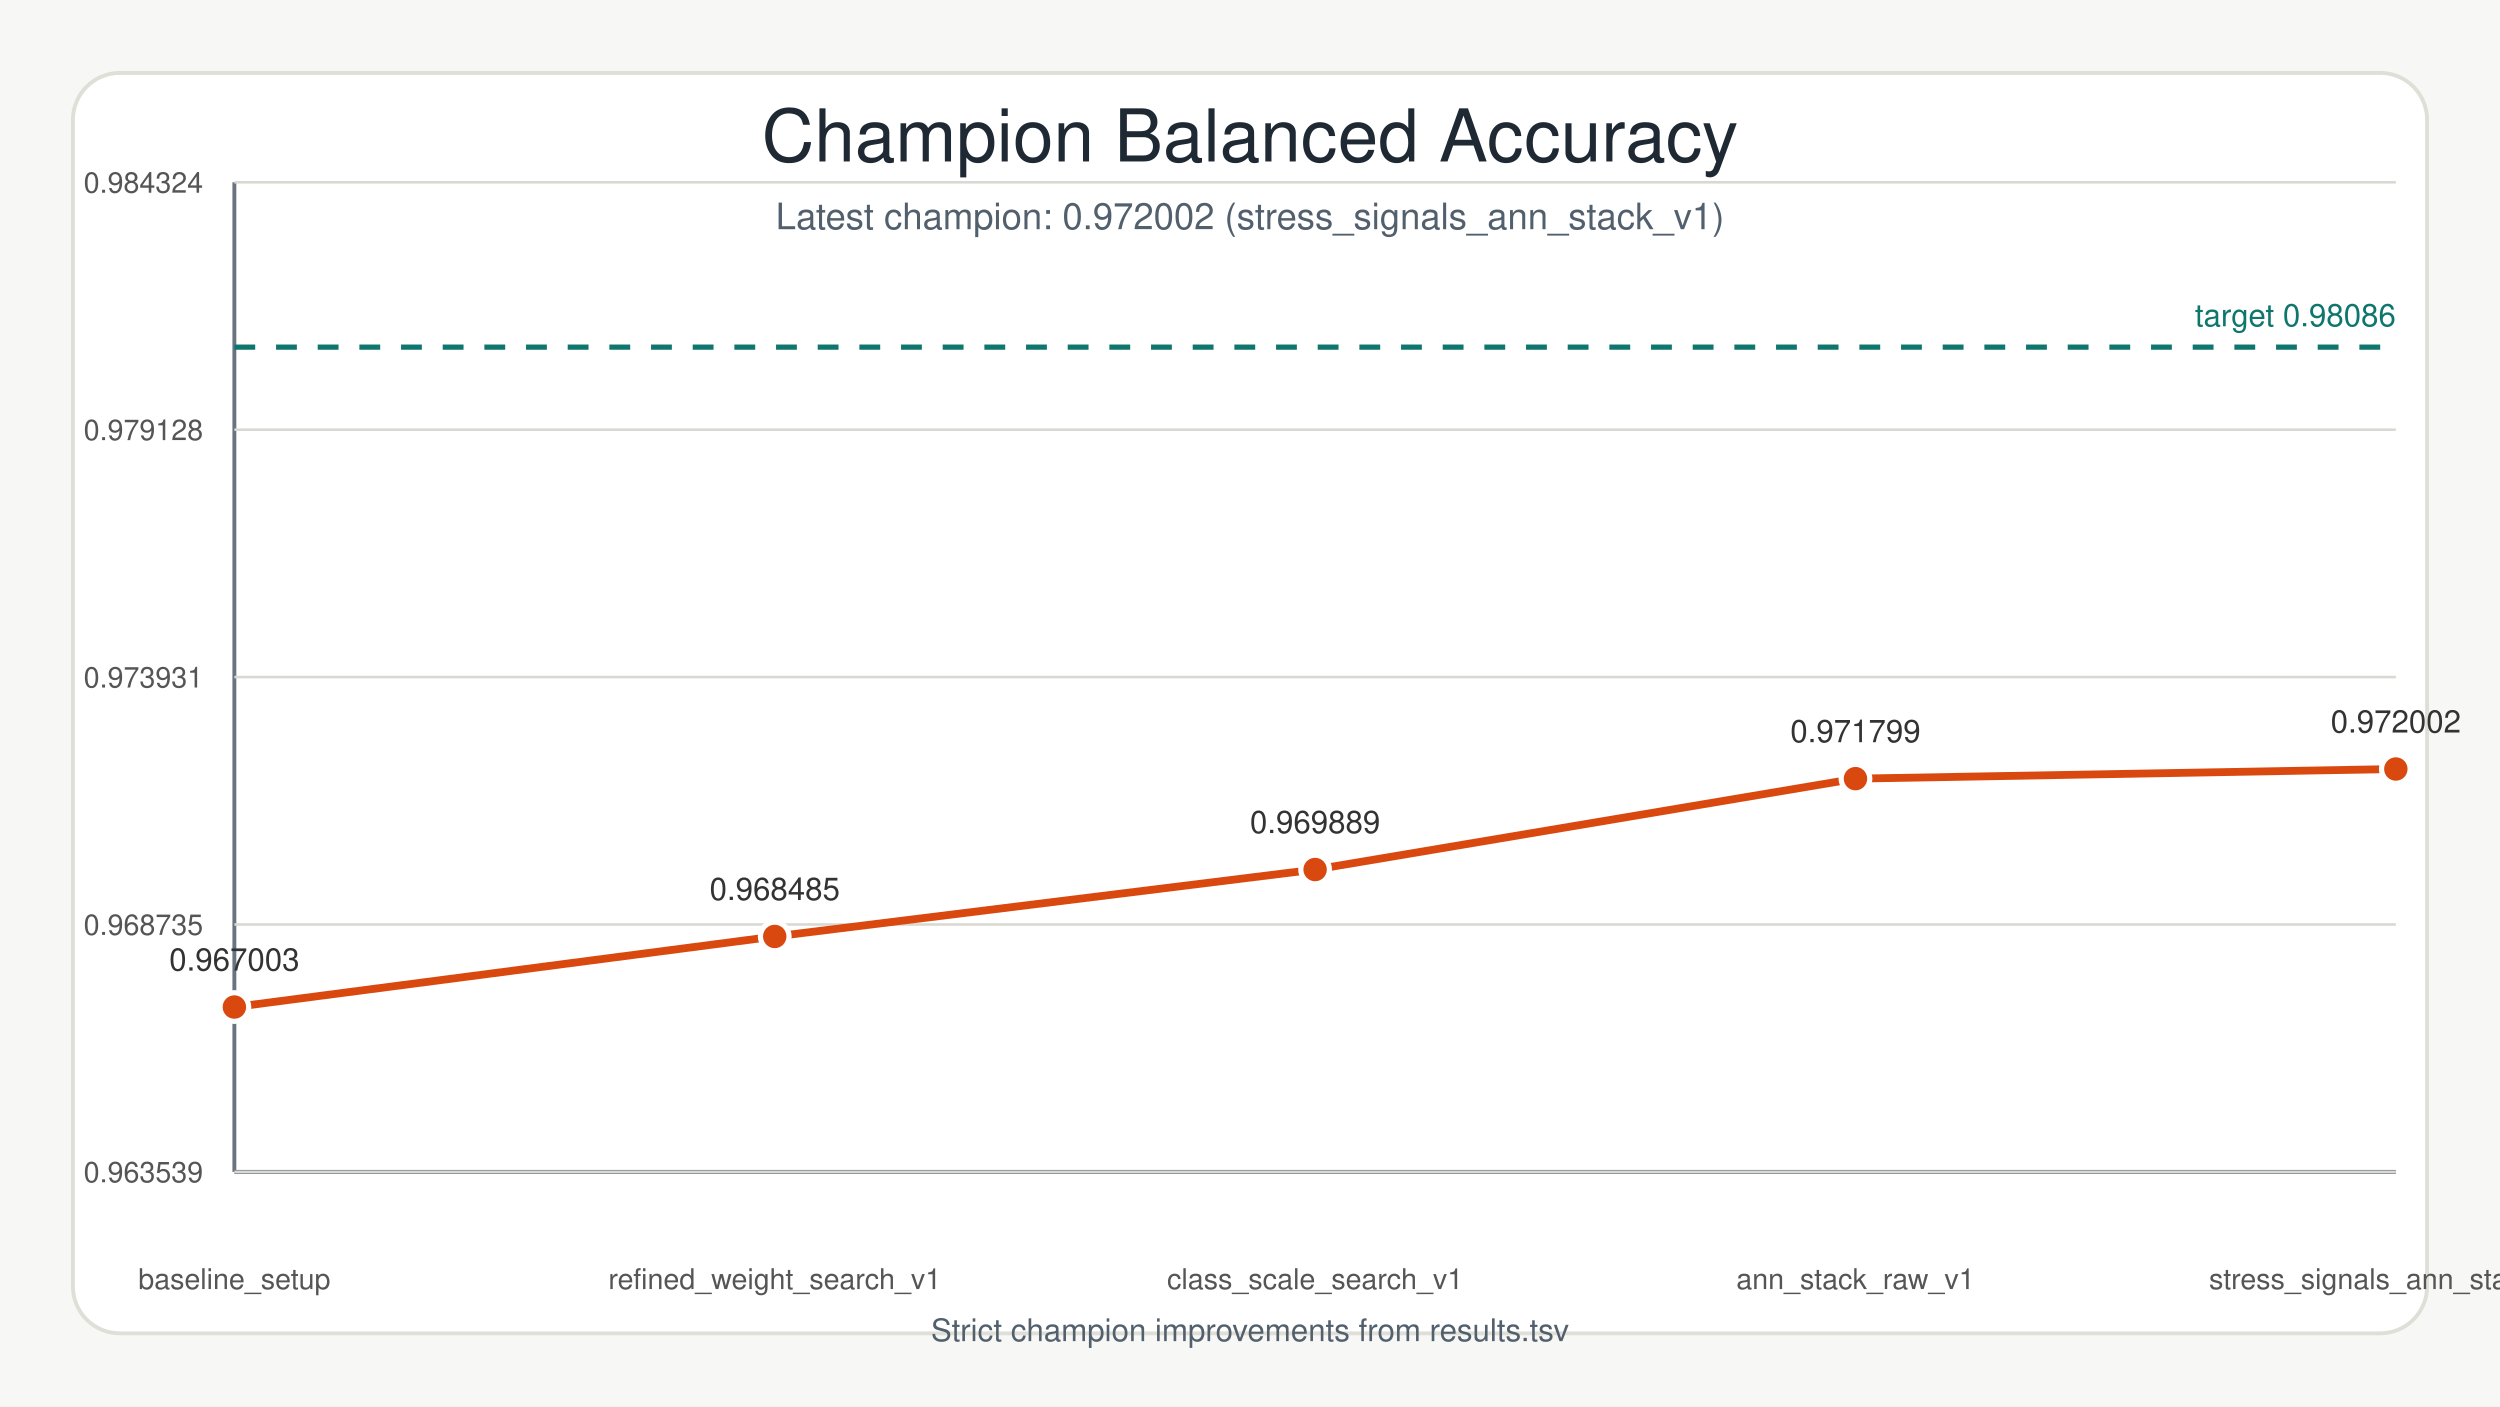
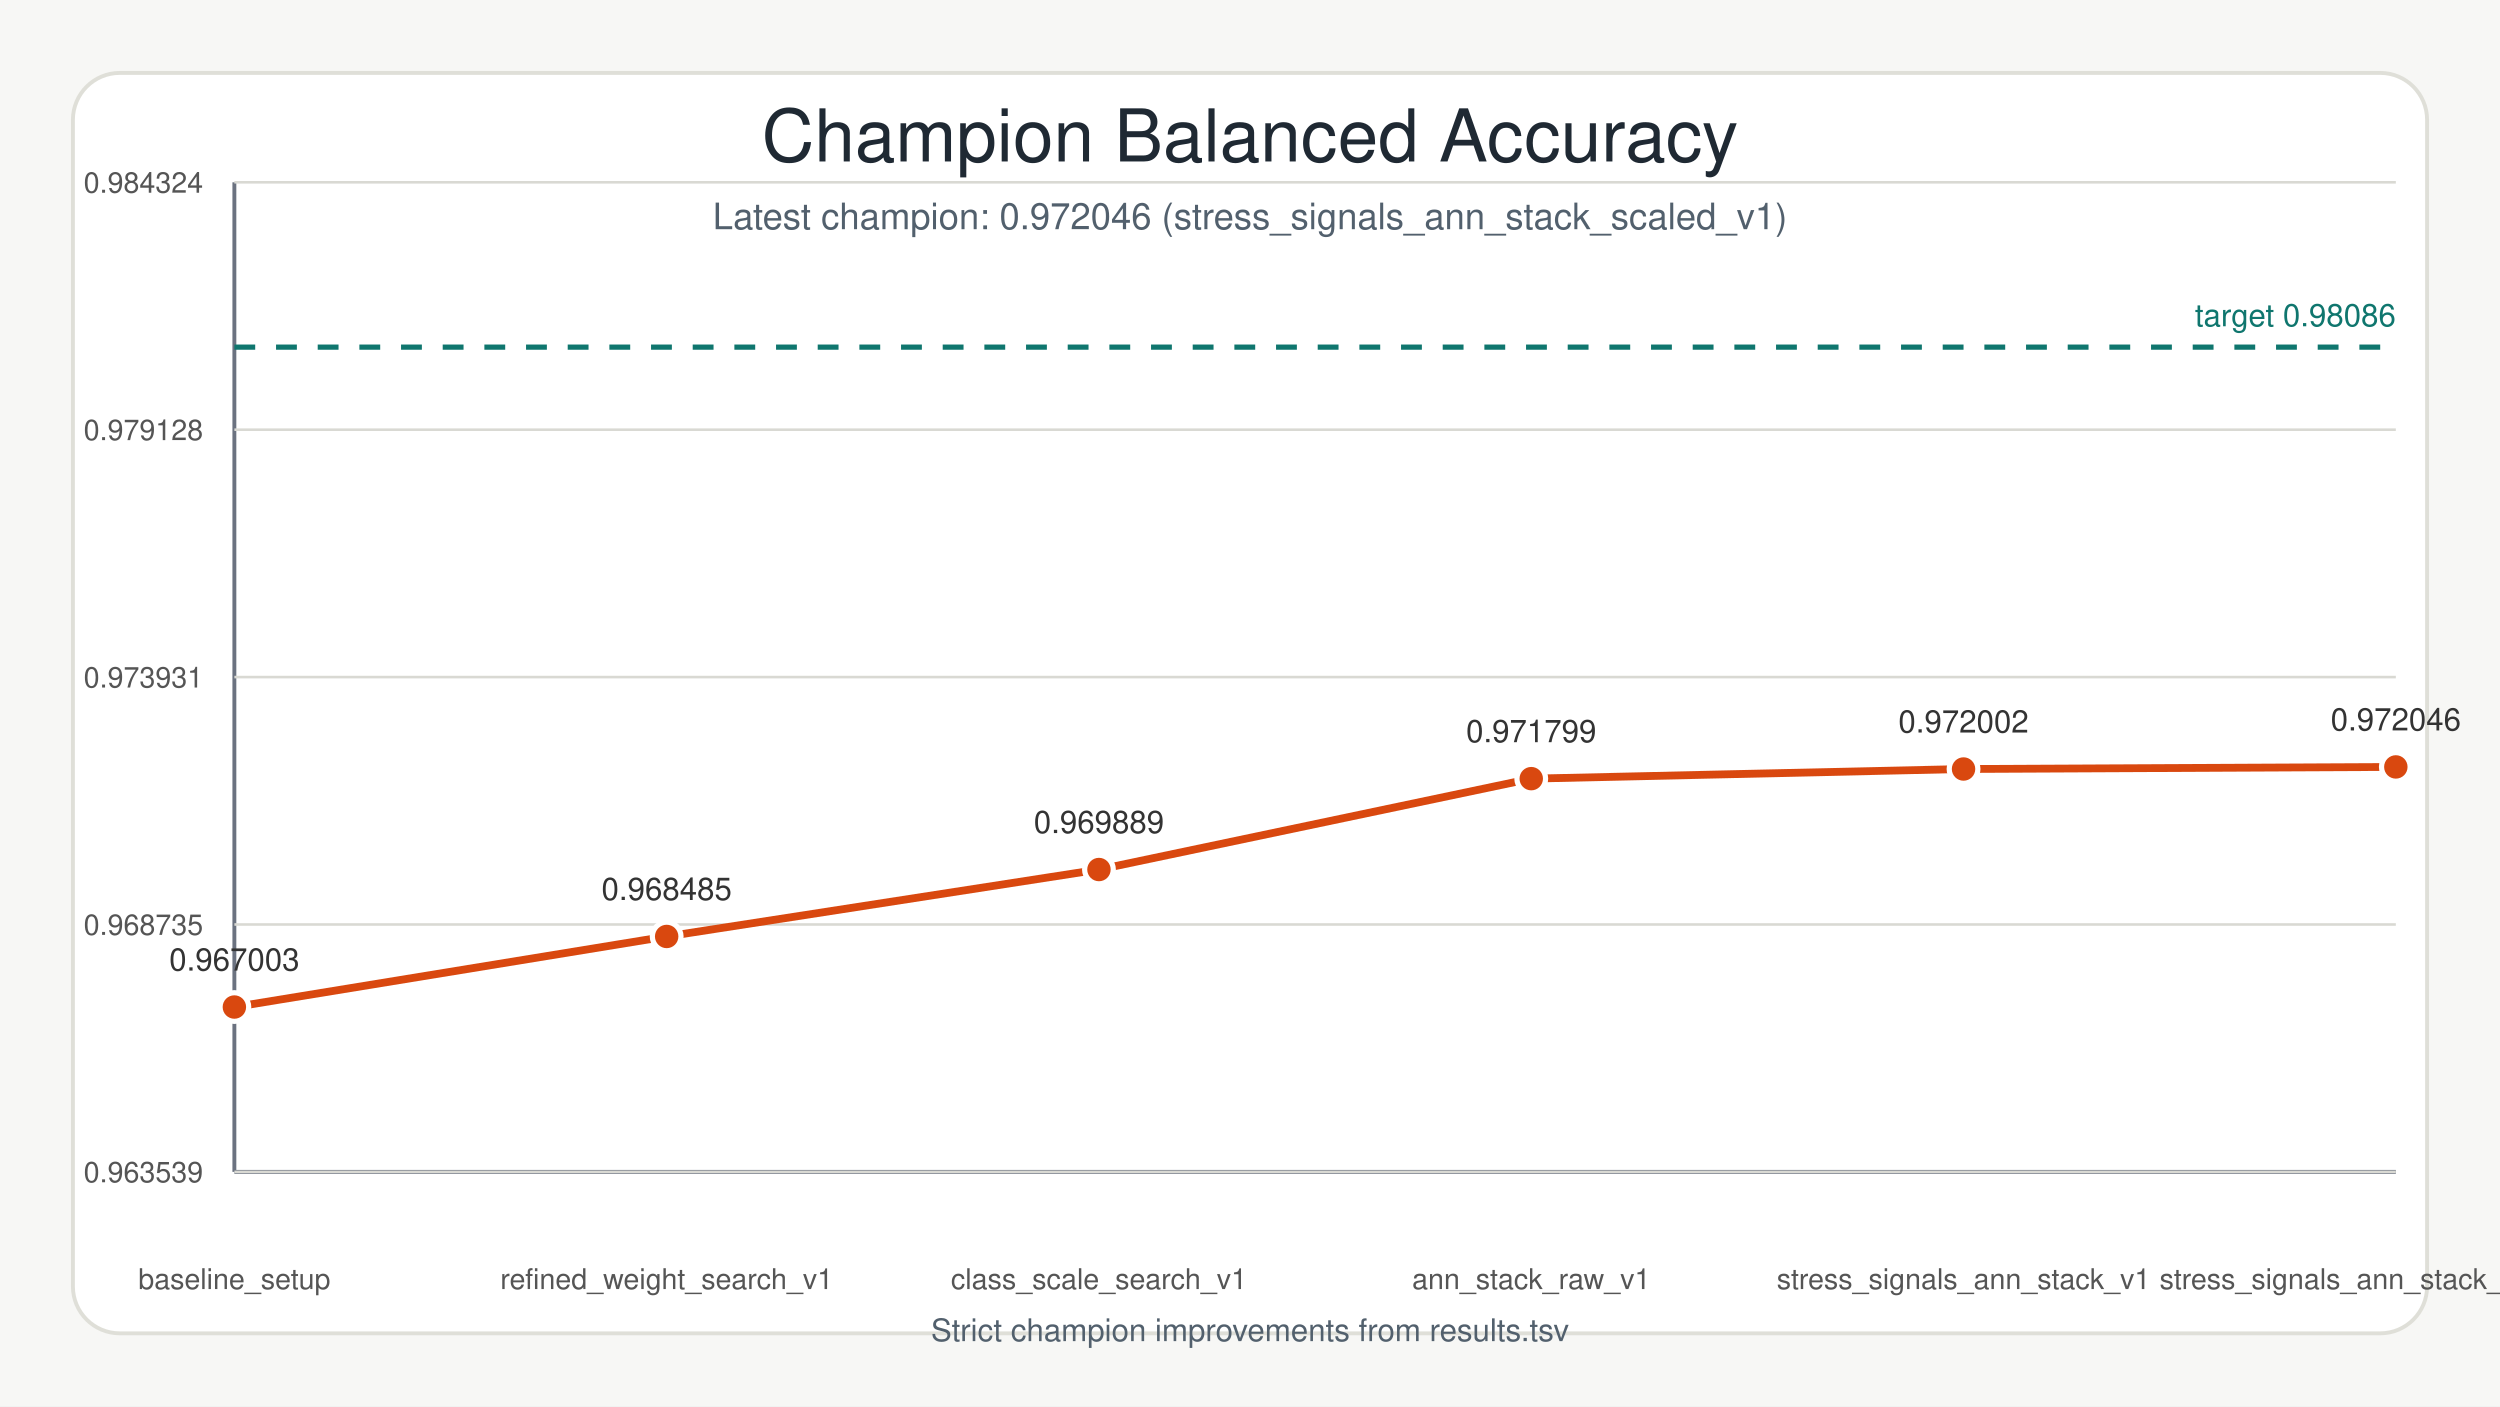
<svg xmlns="http://www.w3.org/2000/svg" width="960" height="540" viewBox="0 0 960 540">
  <rect width="100%" height="100%" fill="#f7f7f5" />
  <rect x="28" y="28" width="904" height="484" rx="18" fill="#ffffff" stroke="#dfdfd8" stroke-width="1.5" />
  <text x="50%" y="62" text-anchor="middle" font-family="Helvetica, Arial, sans-serif" font-size="28" fill="#1f2933">Champion Balanced Accuracy</text>
-   <text x="50%" y="88" text-anchor="middle" font-family="Helvetica, Arial, sans-serif" font-size="14" fill="#52606d">Latest champion: 0.972002 (stress_signals_ann_stack_v1)</text>
+   <text x="50%" y="88" text-anchor="middle" font-family="Helvetica, Arial, sans-serif" font-size="14" fill="#52606d">Latest champion: 0.972046 (stress_signals_ann_stack_scaled_v1)</text>
  <line x1="90" y1="70" x2="90" y2="450" stroke="#6b7280" stroke-width="1.5" />
  <line x1="90" y1="450" x2="920" y2="450" stroke="#6b7280" stroke-width="1.5" />
  <line x1="90" y1="450.0" x2="920" y2="450.0" stroke="#d9d9d3" stroke-width="1" />
  <line x1="90" y1="355.0" x2="920" y2="355.0" stroke="#d9d9d3" stroke-width="1" />
  <line x1="90" y1="260.0" x2="920" y2="260.0" stroke="#d9d9d3" stroke-width="1" />
  <line x1="90" y1="165.0" x2="920" y2="165.0" stroke="#d9d9d3" stroke-width="1" />
  <line x1="90" y1="70.0" x2="920" y2="70.0" stroke="#d9d9d3" stroke-width="1" />
  <text x="78" y="454.0" text-anchor="end" font-family="Helvetica, Arial, sans-serif" font-size="11" fill="#555">0.963539</text>
  <text x="78" y="359.0" text-anchor="end" font-family="Helvetica, Arial, sans-serif" font-size="11" fill="#555">0.968735</text>
  <text x="78" y="264.0" text-anchor="end" font-family="Helvetica, Arial, sans-serif" font-size="11" fill="#555">0.973931</text>
  <text x="78" y="169.0" text-anchor="end" font-family="Helvetica, Arial, sans-serif" font-size="11" fill="#555">0.979128</text>
  <text x="78" y="74.0" text-anchor="end" font-family="Helvetica, Arial, sans-serif" font-size="11" fill="#555">0.984324</text>
  <line x1="90" y1="133.3" x2="920" y2="133.3" stroke="#0f766e" stroke-width="2" stroke-dasharray="8 8" />
  <text x="920" y="125.3" text-anchor="end" font-family="Helvetica, Arial, sans-serif" font-size="12" fill="#0f766e">target 0.98086</text>
-   <polyline fill="none" stroke="#d9480f" stroke-width="3" points="90.0,386.7 297.5,359.6 505.0,333.9 712.5,299.0 920.0,295.3" />
+   <polyline fill="none" stroke="#d9480f" stroke-width="3" points="90.0,386.7 256.0,359.6 422.0,333.9 588.0,299.0 754.0,295.3 920.0,294.5" />
  <circle cx="90.0" cy="386.7" r="5.5" fill="#d9480f" stroke="#ffffff" stroke-width="2" />
-   <circle cx="297.5" cy="359.6" r="5.5" fill="#d9480f" stroke="#ffffff" stroke-width="2" />
-   <circle cx="505.0" cy="333.9" r="5.5" fill="#d9480f" stroke="#ffffff" stroke-width="2" />
-   <circle cx="712.5" cy="299.0" r="5.5" fill="#d9480f" stroke="#ffffff" stroke-width="2" />
-   <circle cx="920.0" cy="295.3" r="5.5" fill="#d9480f" stroke="#ffffff" stroke-width="2" />
+   <circle cx="256.0" cy="359.6" r="5.5" fill="#d9480f" stroke="#ffffff" stroke-width="2" />
+   <circle cx="422.0" cy="333.9" r="5.5" fill="#d9480f" stroke="#ffffff" stroke-width="2" />
+   <circle cx="588.0" cy="299.0" r="5.5" fill="#d9480f" stroke="#ffffff" stroke-width="2" />
+   <circle cx="754.0" cy="295.3" r="5.5" fill="#d9480f" stroke="#ffffff" stroke-width="2" />
+   <circle cx="920.0" cy="294.5" r="5.5" fill="#d9480f" stroke="#ffffff" stroke-width="2" />
  <text x="90.0" y="372.7" text-anchor="middle" font-family="Helvetica, Arial, sans-serif" font-size="12" fill="#333">0.967003</text>
-   <text x="297.5" y="345.6" text-anchor="middle" font-family="Helvetica, Arial, sans-serif" font-size="12" fill="#333">0.968485</text>
-   <text x="505.0" y="319.9" text-anchor="middle" font-family="Helvetica, Arial, sans-serif" font-size="12" fill="#333">0.969889</text>
-   <text x="712.5" y="285.0" text-anchor="middle" font-family="Helvetica, Arial, sans-serif" font-size="12" fill="#333">0.971799</text>
-   <text x="920.0" y="281.3" text-anchor="middle" font-family="Helvetica, Arial, sans-serif" font-size="12" fill="#333">0.972002</text>
+   <text x="256.0" y="345.6" text-anchor="middle" font-family="Helvetica, Arial, sans-serif" font-size="12" fill="#333">0.968485</text>
+   <text x="422.0" y="319.9" text-anchor="middle" font-family="Helvetica, Arial, sans-serif" font-size="12" fill="#333">0.969889</text>
+   <text x="588.0" y="285.0" text-anchor="middle" font-family="Helvetica, Arial, sans-serif" font-size="12" fill="#333">0.971799</text>
+   <text x="754.0" y="281.3" text-anchor="middle" font-family="Helvetica, Arial, sans-serif" font-size="12" fill="#333">0.972002</text>
+   <text x="920.0" y="280.5" text-anchor="middle" font-family="Helvetica, Arial, sans-serif" font-size="12" fill="#333">0.972046</text>
  <text x="90.0" y="495" text-anchor="middle" font-family="Helvetica, Arial, sans-serif" font-size="11" fill="#555">baseline_setup</text>
-   <text x="297.5" y="495" text-anchor="middle" font-family="Helvetica, Arial, sans-serif" font-size="11" fill="#555">refined_weight_search_v1</text>
-   <text x="505.0" y="495" text-anchor="middle" font-family="Helvetica, Arial, sans-serif" font-size="11" fill="#555">class_scale_search_v1</text>
-   <text x="712.5" y="495" text-anchor="middle" font-family="Helvetica, Arial, sans-serif" font-size="11" fill="#555">ann_stack_raw_v1</text>
-   <text x="920.0" y="495" text-anchor="middle" font-family="Helvetica, Arial, sans-serif" font-size="11" fill="#555">stress_signals_ann_stack_v1</text>
+   <text x="256.0" y="495" text-anchor="middle" font-family="Helvetica, Arial, sans-serif" font-size="11" fill="#555">refined_weight_search_v1</text>
+   <text x="422.0" y="495" text-anchor="middle" font-family="Helvetica, Arial, sans-serif" font-size="11" fill="#555">class_scale_search_v1</text>
+   <text x="588.0" y="495" text-anchor="middle" font-family="Helvetica, Arial, sans-serif" font-size="11" fill="#555">ann_stack_raw_v1</text>
+   <text x="754.0" y="495" text-anchor="middle" font-family="Helvetica, Arial, sans-serif" font-size="11" fill="#555">stress_signals_ann_stack_v1</text>
+   <text x="920.0" y="495" text-anchor="middle" font-family="Helvetica, Arial, sans-serif" font-size="11" fill="#555">stress_signals_ann_stack_scaled_v1</text>
  <text x="50%" y="515" text-anchor="middle" font-family="Helvetica, Arial, sans-serif" font-size="12" fill="#52606d">Strict champion improvements from results.tsv</text>
  <text x="24" y="24" font-family="Helvetica, Arial, sans-serif" font-size="1" fill="transparent">champion-score-chart</text>
</svg>
